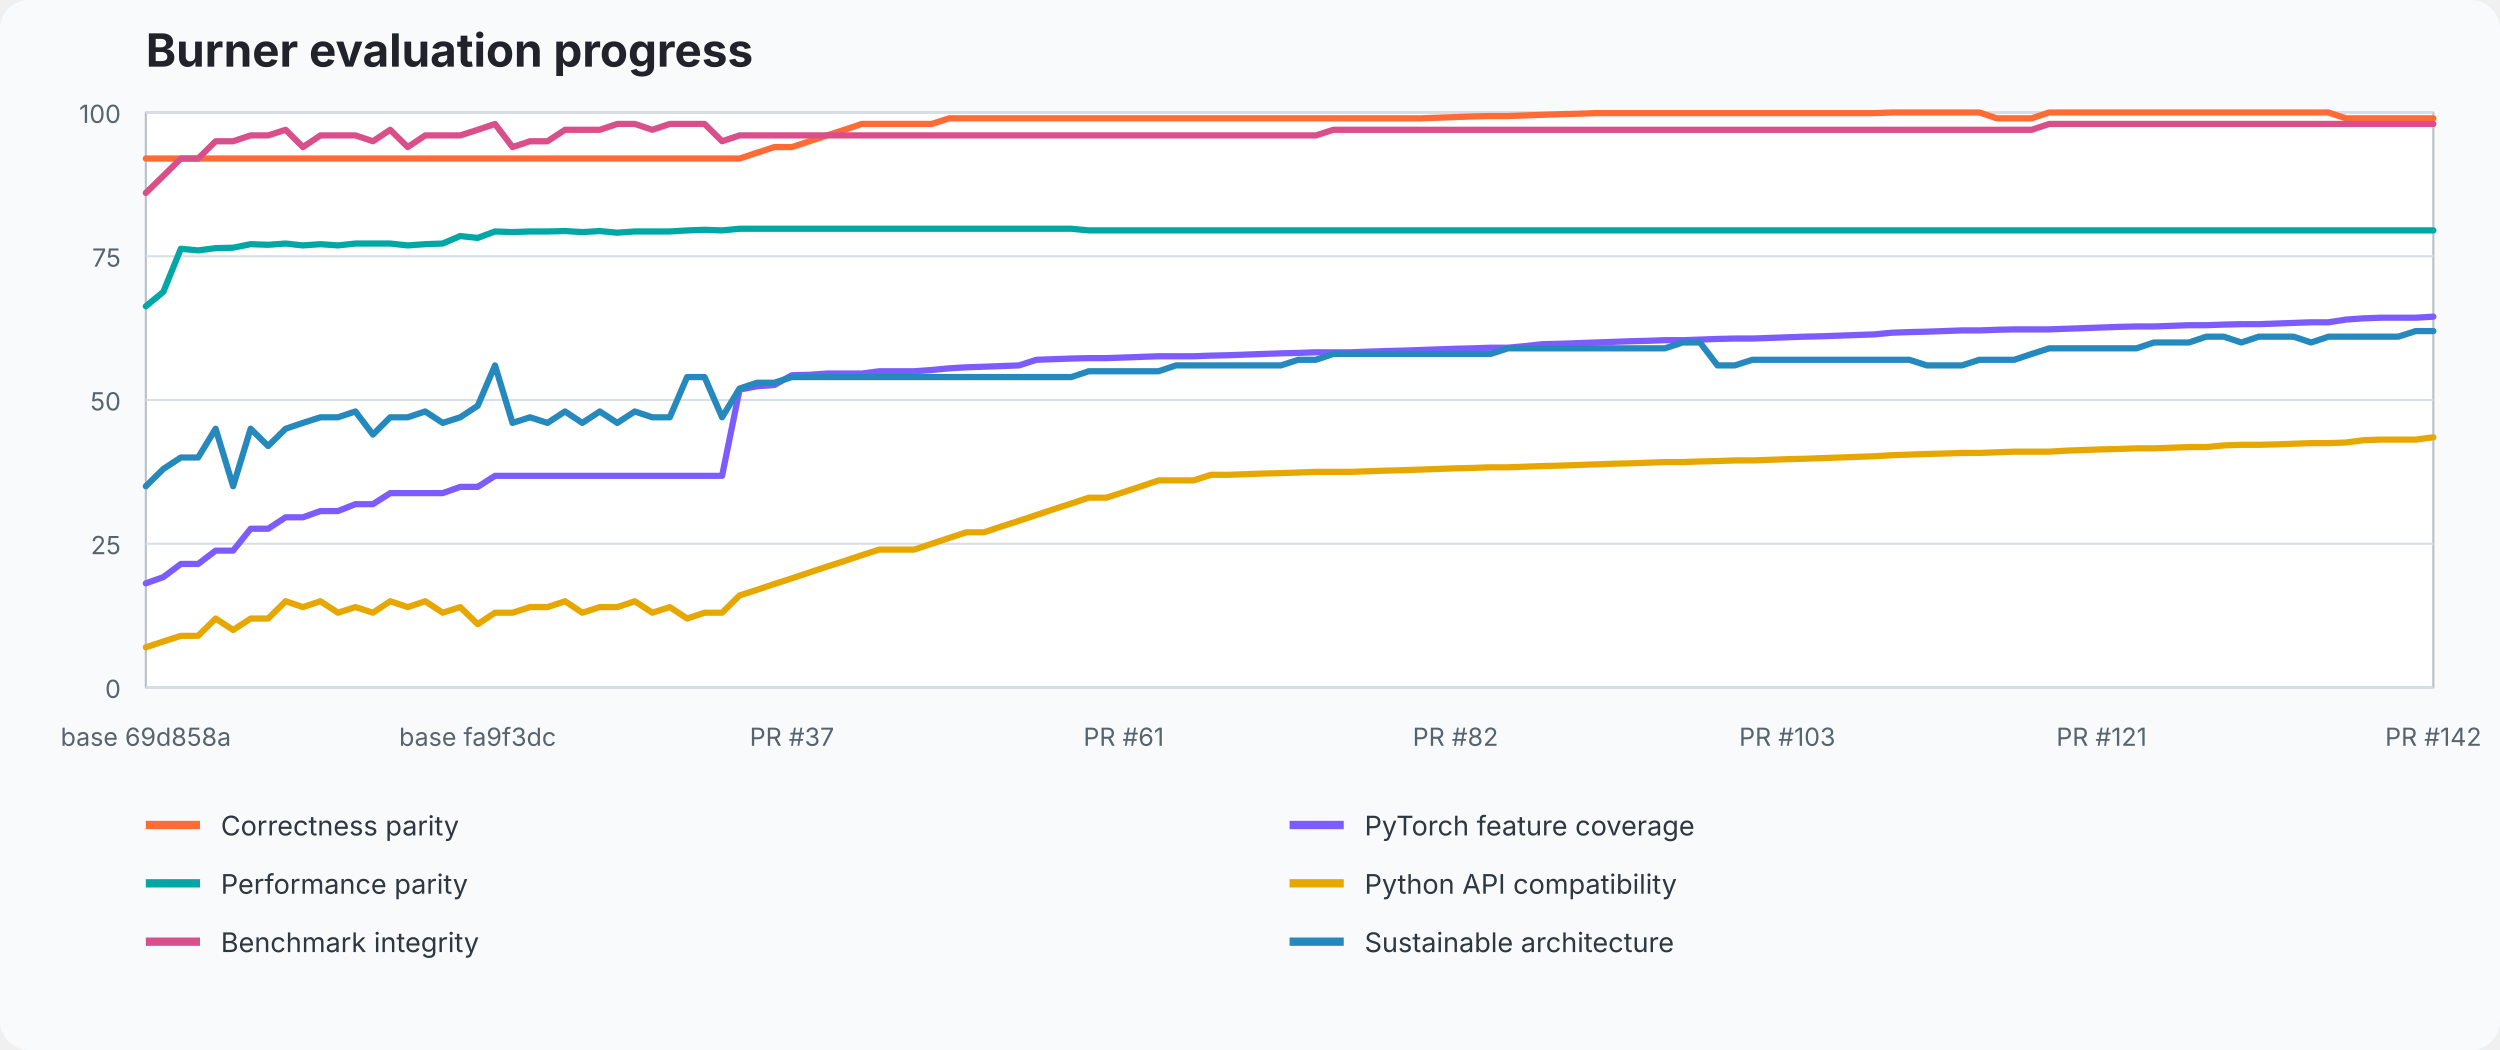
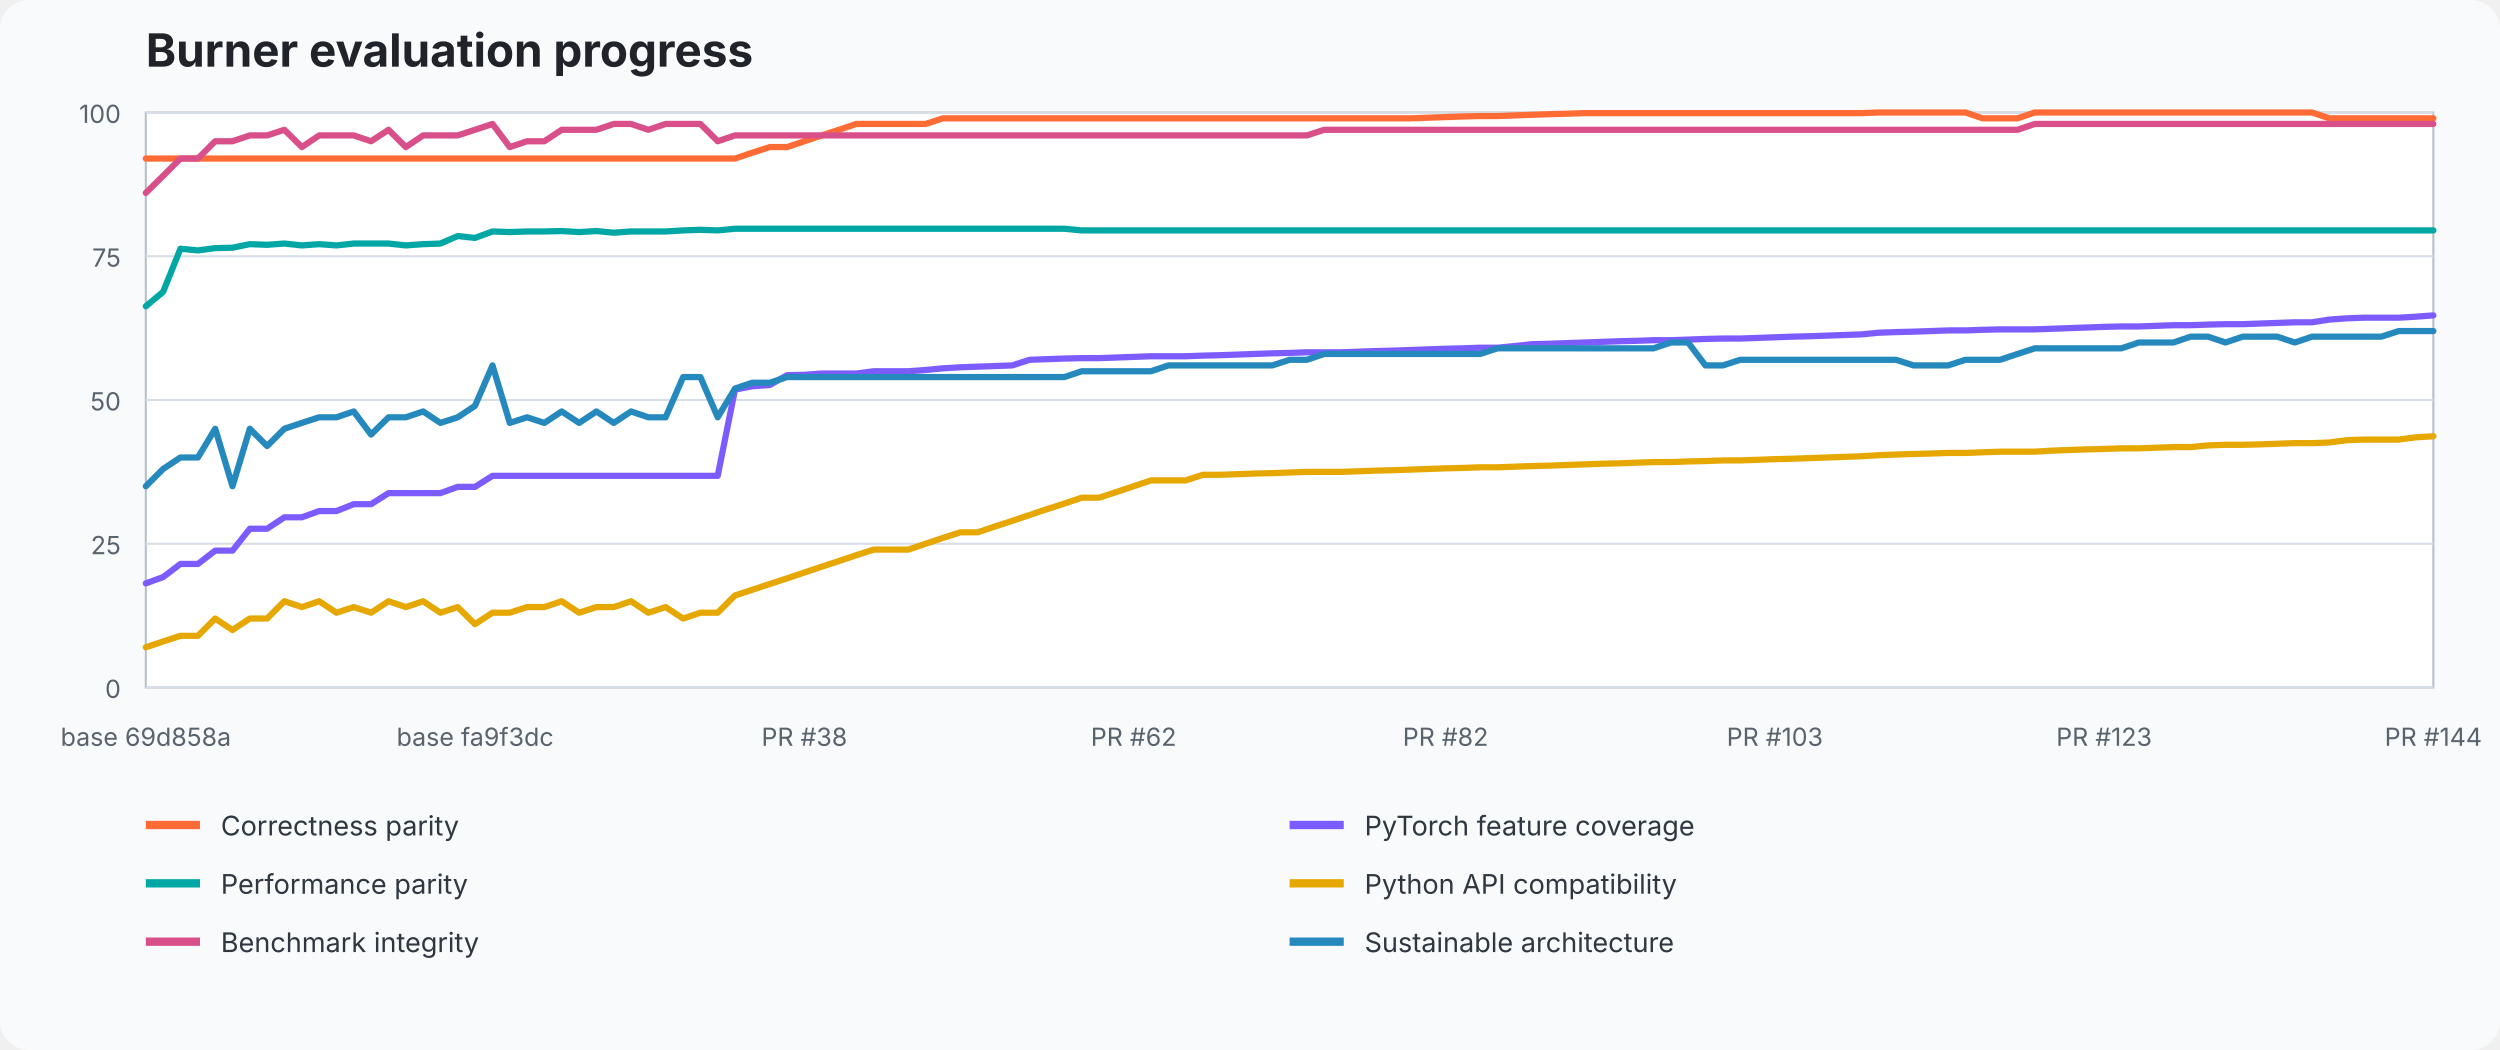
<svg xmlns="http://www.w3.org/2000/svg" width="1200" height="504" viewBox="0 0 1200 504" role="img" aria-labelledby="title desc">
  <style>text{font-family:ui-sans-serif,system-ui,-apple-system,BlinkMacSystemFont,"Segoe UI",sans-serif}.title{font-size:22px;font-weight:700;fill:#20242a}.axis{font-size:12px;fill:#59636e}.legend{font-size:13px;fill:#2f3740}.grid{stroke:#d8dee5;stroke-width:1}.plot{fill:#fff;stroke:#b7c0ca}</style>
  <rect width="100%" height="100%" fill="#f8fafc" rx="14" />
  <text x="70" y="32" class="title">Burner evaluation progress</text>
  <rect x="70" y="54" width="1098" height="276" class="plot" />
  <line x1="70" y1="330" x2="1168" y2="330" class="grid" />
  <text x="58" y="335" text-anchor="end" class="axis">0</text>
  <line x1="70" y1="261" x2="1168" y2="261" class="grid" />
  <text x="58" y="266" text-anchor="end" class="axis">25</text>
  <line x1="70" y1="192" x2="1168" y2="192" class="grid" />
  <text x="58" y="197" text-anchor="end" class="axis">50</text>
  <line x1="70" y1="123" x2="1168" y2="123" class="grid" />
  <text x="58" y="128" text-anchor="end" class="axis">75</text>
  <line x1="70" y1="54" x2="1168" y2="54" class="grid" />
  <text x="58" y="59" text-anchor="end" class="axis">100</text>
-   <polyline points="70.0,76.1 78.4,76.1 86.8,76.1 95.1,76.1 103.5,76.1 111.9,76.1 120.3,76.1 128.7,76.1 137.1,76.1 145.4,76.1 153.8,76.1 162.2,76.1 170.6,76.1 179.0,76.1 187.3,76.1 195.7,76.1 204.1,76.1 212.5,76.1 220.9,76.1 229.3,76.1 237.6,76.1 246.0,76.1 254.4,76.1 262.8,76.1 271.2,76.1 279.5,76.1 287.9,76.1 296.3,76.1 304.7,76.1 313.1,76.1 321.5,76.1 329.8,76.1 338.2,76.1 346.6,76.1 355.0,76.1 363.4,73.3 371.7,70.6 380.1,70.6 388.5,67.8 396.9,65.0 405.3,62.3 413.6,59.5 422.0,59.5 430.4,59.5 438.8,59.5 447.2,59.5 455.6,56.8 463.9,56.8 472.3,56.8 480.7,56.8 489.1,56.8 497.5,56.8 505.8,56.8 514.2,56.8 522.6,56.8 531.0,56.8 539.4,56.8 547.8,56.8 556.1,56.8 564.5,56.8 572.9,56.8 581.3,56.8 589.7,56.8 598.0,56.8 606.4,56.8 614.8,56.8 623.2,56.8 631.6,56.8 640.0,56.8 648.3,56.8 656.7,56.8 665.1,56.8 673.5,56.8 681.9,56.8 690.2,56.5 698.6,56.2 707.0,55.9 715.4,55.7 723.8,55.7 732.2,55.4 740.5,55.1 748.9,54.8 757.3,54.6 765.7,54.3 774.1,54.3 782.4,54.3 790.8,54.3 799.2,54.3 807.6,54.3 816.0,54.3 824.4,54.3 832.7,54.3 841.1,54.3 849.5,54.3 857.9,54.3 866.3,54.3 874.6,54.3 883.0,54.3 891.4,54.3 899.8,54.3 908.2,54.0 916.5,54.0 924.9,54.0 933.3,54.0 941.7,54.0 950.1,54.0 958.5,56.8 966.8,56.8 975.2,56.8 983.6,54.0 992.0,54.0 1000.4,54.0 1008.7,54.0 1017.1,54.0 1025.5,54.0 1033.9,54.0 1042.3,54.0 1050.7,54.0 1059.0,54.0 1067.4,54.0 1075.8,54.0 1084.2,54.0 1092.6,54.0 1100.9,54.0 1109.3,54.0 1117.7,54.0 1126.1,56.8 1134.5,56.8 1142.9,56.8 1151.2,56.8 1159.6,56.8 1168.0,56.8" fill="none" stroke="#ff6b35" stroke-width="3" stroke-linejoin="round" stroke-linecap="round" />
-   <polyline points="70.0,280.0 78.4,277.0 86.8,270.7 95.1,270.7 103.5,264.3 111.9,264.3 120.3,253.8 128.7,253.8 137.1,248.3 145.4,248.3 153.8,245.3 162.2,245.3 170.6,242.0 179.0,242.0 187.3,236.7 195.7,236.7 204.1,236.7 212.5,236.7 220.9,233.7 229.3,233.7 237.6,228.4 246.0,228.4 254.4,228.4 262.8,228.4 271.2,228.4 279.5,228.4 287.9,228.4 296.3,228.4 304.7,228.4 313.1,228.4 321.5,228.4 329.8,228.4 338.2,228.4 346.6,228.4 355.0,187.0 363.4,185.4 371.7,184.8 380.1,180.1 388.5,179.9 396.9,179.3 405.3,179.3 413.6,179.3 422.0,178.2 430.4,178.2 438.8,178.2 447.2,177.6 455.6,176.8 463.9,176.3 472.3,176.0 480.7,175.7 489.1,175.4 497.5,172.7 505.8,172.4 514.2,172.1 522.6,171.9 531.0,171.9 539.4,171.6 547.8,171.3 556.1,171.0 564.5,171.0 572.9,171.0 581.3,170.7 589.7,170.5 598.0,170.2 606.4,169.9 614.8,169.6 623.2,169.4 631.6,169.1 640.0,169.1 648.3,169.1 656.7,168.8 665.1,168.5 673.5,168.3 681.9,168.0 690.2,167.7 698.6,167.4 707.0,167.2 715.4,166.9 723.8,166.9 732.2,166.1 740.5,165.2 748.9,165.0 757.3,164.7 765.7,164.4 774.1,164.1 782.4,163.8 790.8,163.6 799.2,163.3 807.6,163.3 816.0,163.0 824.4,162.7 832.7,162.5 841.1,162.5 849.5,162.2 857.9,161.9 866.3,161.6 874.6,161.4 883.0,161.1 891.4,160.8 899.8,160.5 908.2,159.7 916.5,159.4 924.9,159.2 933.3,158.9 941.7,158.6 950.1,158.6 958.5,158.3 966.8,158.1 975.2,158.1 983.6,158.1 992.0,157.8 1000.4,157.5 1008.7,157.2 1017.1,156.9 1025.5,156.7 1033.9,156.7 1042.3,156.4 1050.7,156.1 1059.0,156.1 1067.4,155.8 1075.8,155.6 1084.2,155.6 1092.6,155.3 1100.9,155.0 1109.3,154.7 1117.7,154.7 1126.1,153.4 1134.5,152.8 1142.9,152.5 1151.2,152.5 1159.6,152.5 1168.0,152.0" fill="none" stroke="#7c5cff" stroke-width="3" stroke-linejoin="round" stroke-linecap="round" />
-   <polyline points="70.0,147.0 78.4,140.1 86.8,119.4 95.1,120.2 103.5,119.1 111.9,118.9 120.3,117.2 128.7,117.5 137.1,116.9 145.4,117.8 153.8,117.2 162.2,117.8 170.6,116.9 179.0,116.9 187.3,116.9 195.7,117.8 204.1,117.2 212.5,116.9 220.9,113.3 229.3,114.2 237.6,111.1 246.0,111.4 254.4,111.1 262.8,111.1 271.2,110.9 279.5,111.4 287.9,110.9 296.3,111.7 304.7,111.1 313.1,111.1 321.5,111.1 329.8,110.6 338.2,110.3 346.6,110.6 355.0,109.8 363.4,109.8 371.7,109.8 380.1,109.8 388.5,109.8 396.9,109.8 405.3,109.8 413.6,109.8 422.0,109.8 430.4,109.8 438.8,109.8 447.2,109.8 455.6,109.8 463.9,109.8 472.3,109.8 480.7,109.8 489.1,109.8 497.5,109.8 505.8,109.8 514.2,109.8 522.6,110.6 531.0,110.6 539.4,110.6 547.8,110.6 556.1,110.6 564.5,110.6 572.9,110.6 581.3,110.6 589.7,110.6 598.0,110.6 606.4,110.6 614.8,110.6 623.2,110.6 631.6,110.6 640.0,110.6 648.3,110.6 656.7,110.6 665.1,110.6 673.5,110.6 681.9,110.6 690.2,110.6 698.6,110.6 707.0,110.6 715.4,110.6 723.8,110.6 732.2,110.6 740.5,110.6 748.9,110.6 757.3,110.6 765.7,110.6 774.1,110.6 782.4,110.6 790.8,110.6 799.2,110.6 807.6,110.6 816.0,110.6 824.4,110.6 832.7,110.6 841.1,110.6 849.5,110.6 857.9,110.6 866.3,110.6 874.6,110.6 883.0,110.6 891.4,110.6 899.8,110.6 908.2,110.6 916.5,110.6 924.9,110.6 933.3,110.6 941.7,110.6 950.1,110.6 958.5,110.6 966.8,110.6 975.2,110.6 983.6,110.6 992.0,110.6 1000.4,110.6 1008.7,110.6 1017.1,110.6 1025.5,110.6 1033.9,110.6 1042.3,110.6 1050.7,110.6 1059.0,110.6 1067.4,110.6 1075.8,110.6 1084.2,110.6 1092.6,110.6 1100.9,110.6 1109.3,110.6 1117.7,110.6 1126.1,110.6 1134.5,110.6 1142.9,110.6 1151.2,110.6 1159.6,110.6 1168.0,110.6" fill="none" stroke="#00a7a5" stroke-width="3" stroke-linejoin="round" stroke-linecap="round" />
-   <polyline points="70.0,310.7 78.4,307.9 86.8,305.2 95.1,305.2 103.5,296.9 111.9,302.4 120.3,296.9 128.7,296.9 137.1,288.6 145.4,291.4 153.8,288.6 162.2,294.1 170.6,291.4 179.0,294.1 187.3,288.6 195.7,291.4 204.1,288.6 212.5,294.1 220.9,291.4 229.3,299.6 237.6,294.1 246.0,294.1 254.4,291.4 262.8,291.4 271.2,288.6 279.5,294.1 287.9,291.4 296.3,291.4 304.7,288.6 313.1,294.1 321.5,291.4 329.8,296.9 338.2,294.1 346.6,294.1 355.0,285.8 363.4,283.1 371.7,280.3 380.1,277.6 388.5,274.8 396.9,272.0 405.3,269.3 413.6,266.5 422.0,263.8 430.4,263.8 438.8,263.8 447.2,261.0 455.6,258.2 463.9,255.5 472.3,255.5 480.7,252.7 489.1,250.0 497.5,247.2 505.8,244.4 514.2,241.7 522.6,238.9 531.0,238.9 539.4,236.2 547.8,233.4 556.1,230.6 564.5,230.6 572.9,230.6 581.3,227.9 589.7,227.9 598.0,227.6 606.4,227.3 614.8,227.1 623.2,226.8 631.6,226.5 640.0,226.5 648.3,226.5 656.7,226.2 665.1,225.9 673.5,225.7 681.9,225.4 690.2,225.1 698.6,224.8 707.0,224.6 715.4,224.3 723.8,224.3 732.2,224.0 740.5,223.7 748.9,223.5 757.3,223.2 765.7,222.9 774.1,222.6 782.4,222.4 790.8,222.1 799.2,221.8 807.6,221.8 816.0,221.5 824.4,221.3 832.7,221.0 841.1,221.0 849.5,220.7 857.9,220.4 866.3,220.2 874.6,219.9 883.0,219.6 891.4,219.3 899.8,219.0 908.2,218.5 916.5,218.2 924.9,217.9 933.3,217.7 941.7,217.4 950.1,217.4 958.5,217.1 966.8,216.8 975.2,216.8 983.6,216.8 992.0,216.3 1000.4,216.0 1008.7,215.7 1017.1,215.5 1025.5,215.2 1033.9,215.2 1042.3,214.9 1050.7,214.6 1059.0,214.6 1067.4,213.8 1075.8,213.5 1084.2,213.5 1092.6,213.3 1100.9,213.0 1109.3,212.7 1117.7,212.7 1126.1,212.4 1134.5,211.3 1142.9,211.0 1151.2,211.0 1159.6,211.0 1168.0,209.9" fill="none" stroke="#e6a700" stroke-width="3" stroke-linejoin="round" stroke-linecap="round" />
-   <polyline points="70.0,92.6 78.4,84.4 86.8,76.1 95.1,76.1 103.5,67.8 111.9,67.8 120.3,65.0 128.7,65.0 137.1,62.3 145.4,70.6 153.8,65.0 162.2,65.0 170.6,65.0 179.0,67.8 187.3,62.3 195.7,70.6 204.1,65.0 212.5,65.0 220.9,65.0 229.3,62.3 237.6,59.5 246.0,70.6 254.4,67.8 262.8,67.8 271.2,62.3 279.5,62.3 287.9,62.3 296.3,59.5 304.7,59.5 313.1,62.3 321.5,59.5 329.8,59.5 338.2,59.5 346.6,67.8 355.0,65.0 363.4,65.0 371.7,65.0 380.1,65.0 388.5,65.0 396.9,65.0 405.3,65.0 413.6,65.0 422.0,65.0 430.4,65.0 438.8,65.0 447.2,65.0 455.6,65.0 463.9,65.0 472.3,65.0 480.7,65.0 489.1,65.0 497.5,65.0 505.8,65.0 514.2,65.0 522.6,65.0 531.0,65.0 539.4,65.0 547.8,65.0 556.1,65.0 564.5,65.0 572.9,65.0 581.3,65.0 589.7,65.0 598.0,65.0 606.4,65.0 614.8,65.0 623.2,65.0 631.6,65.0 640.0,62.3 648.3,62.3 656.7,62.3 665.1,62.3 673.5,62.3 681.9,62.3 690.2,62.3 698.6,62.3 707.0,62.3 715.4,62.3 723.8,62.3 732.2,62.3 740.5,62.3 748.9,62.3 757.3,62.3 765.7,62.3 774.1,62.3 782.4,62.3 790.8,62.3 799.2,62.3 807.6,62.3 816.0,62.3 824.4,62.3 832.7,62.3 841.1,62.3 849.5,62.3 857.9,62.3 866.3,62.3 874.6,62.3 883.0,62.3 891.4,62.3 899.8,62.3 908.2,62.3 916.5,62.3 924.9,62.3 933.3,62.3 941.7,62.3 950.1,62.3 958.5,62.3 966.8,62.3 975.2,62.3 983.6,59.5 992.0,59.5 1000.4,59.5 1008.7,59.5 1017.1,59.5 1025.5,59.5 1033.9,59.5 1042.3,59.5 1050.7,59.5 1059.0,59.5 1067.4,59.5 1075.8,59.5 1084.2,59.5 1092.6,59.5 1100.9,59.5 1109.3,59.5 1117.7,59.5 1126.1,59.5 1134.5,59.5 1142.9,59.5 1151.2,59.5 1159.6,59.5 1168.0,59.5" fill="none" stroke="#d94f8a" stroke-width="3" stroke-linejoin="round" stroke-linecap="round" />
-   <polyline points="70.0,233.4 78.4,225.1 86.8,219.6 95.1,219.6 103.5,205.8 111.9,233.4 120.3,205.8 128.7,214.1 137.1,205.8 145.4,203.0 153.8,200.3 162.2,200.3 170.6,197.5 179.0,208.6 187.3,200.3 195.7,200.3 204.1,197.5 212.5,203.0 220.9,200.3 229.3,194.8 237.6,175.4 246.0,203.0 254.4,200.3 262.8,203.0 271.2,197.5 279.5,203.0 287.9,197.5 296.3,203.0 304.7,197.5 313.1,200.3 321.5,200.3 329.8,181.0 338.2,181.0 346.6,200.3 355.0,186.5 363.4,183.7 371.7,183.7 380.1,181.0 388.5,181.0 396.9,181.0 405.3,181.0 413.6,181.0 422.0,181.0 430.4,181.0 438.8,181.0 447.2,181.0 455.6,181.0 463.9,181.0 472.3,181.0 480.7,181.0 489.1,181.0 497.5,181.0 505.8,181.0 514.2,181.0 522.6,178.2 531.0,178.2 539.4,178.2 547.8,178.2 556.1,178.2 564.5,175.4 572.9,175.4 581.3,175.4 589.7,175.4 598.0,175.4 606.4,175.4 614.8,175.4 623.2,172.7 631.6,172.7 640.0,169.9 648.3,169.9 656.7,169.9 665.1,169.9 673.5,169.9 681.9,169.9 690.2,169.9 698.6,169.9 707.0,169.9 715.4,169.9 723.8,167.2 732.2,167.2 740.5,167.2 748.9,167.2 757.3,167.2 765.7,167.2 774.1,167.2 782.4,167.2 790.8,167.2 799.2,167.2 807.6,164.4 816.0,164.4 824.4,175.4 832.7,175.4 841.1,172.7 849.5,172.7 857.9,172.7 866.3,172.7 874.6,172.7 883.0,172.7 891.4,172.7 899.8,172.7 908.2,172.7 916.5,172.7 924.9,175.4 933.3,175.4 941.7,175.4 950.1,172.7 958.5,172.7 966.8,172.7 975.2,169.9 983.6,167.2 992.0,167.2 1000.4,167.2 1008.7,167.2 1017.1,167.2 1025.5,167.2 1033.9,164.4 1042.3,164.4 1050.7,164.4 1059.0,161.6 1067.4,161.6 1075.8,164.4 1084.2,161.6 1092.6,161.6 1100.9,161.6 1109.3,164.4 1117.7,161.6 1126.1,161.6 1134.5,161.6 1142.9,161.6 1151.2,161.6 1159.6,158.9 1168.0,158.9" fill="none" stroke="#2589bd" stroke-width="3" stroke-linejoin="round" stroke-linecap="round" />
+   <polyline points="70.0,76.1 78.3,76.1 86.6,76.1 95.0,76.1 103.3,76.1 111.6,76.1 119.9,76.1 128.2,76.1 136.5,76.1 144.9,76.1 153.2,76.1 161.5,76.1 169.8,76.1 178.1,76.1 186.5,76.1 194.8,76.1 203.1,76.1 211.4,76.1 219.7,76.1 228.0,76.1 236.4,76.1 244.7,76.1 253.0,76.1 261.3,76.1 269.6,76.1 278.0,76.1 286.3,76.1 294.6,76.1 302.9,76.1 311.2,76.1 319.5,76.1 327.9,76.1 336.2,76.1 344.5,76.1 352.8,76.1 361.1,73.3 369.5,70.6 377.8,70.6 386.1,67.8 394.4,65.0 402.7,62.3 411.0,59.5 419.4,59.5 427.7,59.5 436.0,59.5 444.3,59.5 452.6,56.8 461.0,56.8 469.3,56.8 477.6,56.8 485.9,56.8 494.2,56.8 502.5,56.8 510.9,56.8 519.2,56.8 527.5,56.8 535.8,56.8 544.1,56.8 552.5,56.8 560.8,56.8 569.1,56.8 577.4,56.8 585.7,56.8 594.0,56.8 602.4,56.8 610.7,56.8 619.0,56.8 627.3,56.8 635.6,56.8 644.0,56.8 652.3,56.8 660.6,56.8 668.9,56.8 677.2,56.8 685.5,56.5 693.9,56.2 702.2,55.9 710.5,55.7 718.8,55.7 727.1,55.4 735.5,55.1 743.8,54.8 752.1,54.6 760.4,54.3 768.7,54.3 777.0,54.3 785.4,54.3 793.7,54.3 802.0,54.3 810.3,54.3 818.6,54.3 827.0,54.3 835.3,54.3 843.6,54.3 851.9,54.3 860.2,54.3 868.5,54.3 876.9,54.3 885.2,54.3 893.5,54.3 901.8,54.0 910.1,54.0 918.5,54.0 926.8,54.0 935.1,54.0 943.4,54.0 951.7,56.8 960.0,56.8 968.4,56.8 976.7,54.0 985.0,54.0 993.3,54.0 1001.6,54.0 1010.0,54.0 1018.3,54.0 1026.6,54.0 1034.9,54.0 1043.2,54.0 1051.5,54.0 1059.9,54.0 1068.2,54.0 1076.5,54.0 1084.8,54.0 1093.1,54.0 1101.5,54.0 1109.8,54.0 1118.1,56.8 1126.4,56.8 1134.7,56.8 1143.0,56.8 1151.4,56.8 1159.7,56.8 1168.0,56.8" fill="none" stroke="#ff6b35" stroke-width="3" stroke-linejoin="round" stroke-linecap="round" />
+   <polyline points="70.0,280.0 78.3,277.0 86.6,270.7 95.0,270.7 103.3,264.3 111.6,264.3 119.9,253.8 128.2,253.8 136.5,248.3 144.9,248.3 153.2,245.3 161.5,245.3 169.8,242.0 178.1,242.0 186.5,236.7 194.8,236.7 203.1,236.7 211.4,236.7 219.7,233.7 228.0,233.7 236.4,228.4 244.7,228.4 253.0,228.4 261.3,228.4 269.6,228.4 278.0,228.4 286.3,228.4 294.6,228.4 302.9,228.4 311.2,228.4 319.5,228.4 327.9,228.4 336.2,228.4 344.5,228.4 352.8,187.0 361.1,185.4 369.5,184.8 377.8,180.1 386.1,179.9 394.4,179.3 402.7,179.3 411.0,179.3 419.4,178.2 427.7,178.2 436.0,178.2 444.3,177.6 452.6,176.8 461.0,176.3 469.3,176.0 477.6,175.7 485.9,175.4 494.2,172.7 502.5,172.4 510.9,172.1 519.2,171.9 527.5,171.9 535.8,171.6 544.1,171.3 552.5,171.0 560.8,171.0 569.1,171.0 577.4,170.7 585.7,170.5 594.0,170.2 602.4,169.9 610.7,169.6 619.0,169.4 627.3,169.1 635.6,169.1 644.0,169.1 652.3,168.8 660.6,168.5 668.9,168.3 677.2,168.0 685.5,167.7 693.9,167.4 702.2,167.2 710.5,166.9 718.8,166.9 727.1,166.1 735.5,165.2 743.8,165.0 752.1,164.7 760.4,164.4 768.7,164.1 777.0,163.8 785.4,163.6 793.7,163.3 802.0,163.3 810.3,163.0 818.6,162.7 827.0,162.5 835.3,162.5 843.6,162.2 851.9,161.9 860.2,161.6 868.5,161.4 876.9,161.1 885.2,160.8 893.5,160.5 901.8,159.7 910.1,159.4 918.5,159.2 926.8,158.9 935.1,158.6 943.4,158.6 951.7,158.3 960.0,158.1 968.4,158.1 976.7,158.1 985.0,157.8 993.3,157.5 1001.6,157.2 1010.0,156.9 1018.3,156.7 1026.6,156.7 1034.9,156.4 1043.2,156.1 1051.5,156.1 1059.9,155.8 1068.2,155.6 1076.5,155.6 1084.8,155.3 1093.1,155.0 1101.5,154.7 1109.8,154.7 1118.1,153.4 1126.4,152.8 1134.7,152.5 1143.0,152.5 1151.4,152.5 1159.7,152.0 1168.0,151.4" fill="none" stroke="#7c5cff" stroke-width="3" stroke-linejoin="round" stroke-linecap="round" />
+   <polyline points="70.0,147.0 78.3,140.1 86.6,119.4 95.0,120.2 103.3,119.1 111.6,118.9 119.9,117.2 128.2,117.5 136.5,116.9 144.9,117.8 153.2,117.2 161.5,117.8 169.8,116.9 178.1,116.9 186.5,116.9 194.8,117.8 203.1,117.2 211.4,116.9 219.7,113.3 228.0,114.2 236.4,111.1 244.7,111.4 253.0,111.1 261.3,111.1 269.6,110.9 278.0,111.4 286.3,110.9 294.6,111.7 302.9,111.1 311.2,111.1 319.5,111.1 327.9,110.6 336.2,110.3 344.5,110.6 352.8,109.8 361.1,109.8 369.5,109.8 377.8,109.8 386.1,109.8 394.4,109.8 402.7,109.8 411.0,109.8 419.4,109.8 427.7,109.8 436.0,109.8 444.3,109.8 452.6,109.8 461.0,109.8 469.3,109.8 477.6,109.8 485.9,109.8 494.2,109.8 502.5,109.8 510.9,109.8 519.2,110.6 527.5,110.6 535.8,110.6 544.1,110.6 552.5,110.6 560.8,110.6 569.1,110.6 577.4,110.6 585.7,110.6 594.0,110.6 602.4,110.6 610.7,110.6 619.0,110.6 627.3,110.6 635.6,110.6 644.0,110.6 652.3,110.6 660.6,110.6 668.9,110.6 677.2,110.6 685.5,110.6 693.9,110.6 702.2,110.6 710.5,110.6 718.8,110.6 727.1,110.6 735.5,110.6 743.8,110.6 752.1,110.6 760.4,110.6 768.7,110.6 777.0,110.6 785.4,110.6 793.7,110.6 802.0,110.6 810.3,110.6 818.6,110.6 827.0,110.6 835.3,110.6 843.6,110.6 851.9,110.6 860.2,110.6 868.5,110.6 876.9,110.6 885.2,110.6 893.5,110.6 901.8,110.6 910.1,110.6 918.5,110.6 926.8,110.6 935.1,110.6 943.4,110.6 951.7,110.6 960.0,110.6 968.4,110.6 976.7,110.6 985.0,110.6 993.3,110.6 1001.6,110.6 1010.0,110.6 1018.3,110.6 1026.6,110.6 1034.9,110.6 1043.2,110.6 1051.5,110.6 1059.9,110.6 1068.2,110.6 1076.5,110.6 1084.8,110.6 1093.1,110.6 1101.5,110.6 1109.8,110.6 1118.1,110.6 1126.4,110.6 1134.7,110.6 1143.0,110.6 1151.4,110.6 1159.7,110.6 1168.0,110.6" fill="none" stroke="#00a7a5" stroke-width="3" stroke-linejoin="round" stroke-linecap="round" />
+   <polyline points="70.0,310.7 78.3,307.9 86.6,305.2 95.0,305.2 103.3,296.9 111.6,302.4 119.9,296.9 128.2,296.9 136.5,288.6 144.9,291.4 153.2,288.6 161.5,294.1 169.8,291.4 178.1,294.1 186.5,288.6 194.8,291.4 203.1,288.6 211.4,294.1 219.7,291.4 228.0,299.6 236.4,294.1 244.7,294.1 253.0,291.4 261.3,291.4 269.6,288.6 278.0,294.1 286.3,291.4 294.6,291.4 302.9,288.6 311.2,294.1 319.5,291.4 327.9,296.9 336.2,294.1 344.5,294.1 352.8,285.8 361.1,283.1 369.5,280.3 377.8,277.6 386.1,274.8 394.4,272.0 402.7,269.3 411.0,266.5 419.4,263.8 427.7,263.8 436.0,263.8 444.3,261.0 452.6,258.2 461.0,255.5 469.3,255.5 477.6,252.7 485.9,250.0 494.2,247.2 502.5,244.4 510.9,241.7 519.2,238.9 527.5,238.9 535.8,236.2 544.1,233.4 552.5,230.6 560.8,230.6 569.1,230.6 577.4,227.9 585.7,227.9 594.0,227.6 602.4,227.3 610.7,227.1 619.0,226.8 627.3,226.5 635.6,226.5 644.0,226.5 652.3,226.2 660.6,225.9 668.9,225.7 677.2,225.4 685.5,225.1 693.9,224.8 702.2,224.6 710.5,224.3 718.8,224.3 727.1,224.0 735.5,223.7 743.8,223.5 752.1,223.2 760.4,222.9 768.7,222.6 777.0,222.4 785.4,222.1 793.7,221.8 802.0,221.8 810.3,221.5 818.6,221.3 827.0,221.0 835.3,221.0 843.6,220.7 851.9,220.4 860.2,220.2 868.5,219.9 876.9,219.6 885.2,219.3 893.5,219.0 901.8,218.5 910.1,218.2 918.5,217.9 926.8,217.7 935.1,217.4 943.4,217.4 951.7,217.1 960.0,216.8 968.4,216.8 976.7,216.8 985.0,216.3 993.3,216.0 1001.6,215.7 1010.0,215.5 1018.3,215.2 1026.6,215.2 1034.9,214.9 1043.2,214.6 1051.5,214.6 1059.9,213.8 1068.2,213.5 1076.5,213.5 1084.8,213.3 1093.1,213.0 1101.5,212.7 1109.8,212.7 1118.1,212.4 1126.4,211.3 1134.7,211.0 1143.0,211.0 1151.4,211.0 1159.7,209.9 1168.0,209.4" fill="none" stroke="#e6a700" stroke-width="3" stroke-linejoin="round" stroke-linecap="round" />
+   <polyline points="70.0,92.6 78.3,84.4 86.6,76.1 95.0,76.1 103.3,67.8 111.6,67.8 119.9,65.0 128.2,65.0 136.5,62.3 144.9,70.6 153.2,65.0 161.5,65.0 169.8,65.0 178.1,67.8 186.5,62.3 194.8,70.6 203.1,65.0 211.4,65.0 219.7,65.0 228.0,62.3 236.4,59.5 244.7,70.6 253.0,67.8 261.3,67.8 269.6,62.3 278.0,62.3 286.3,62.3 294.6,59.5 302.9,59.5 311.2,62.3 319.5,59.5 327.9,59.5 336.2,59.5 344.5,67.8 352.8,65.0 361.1,65.0 369.5,65.0 377.8,65.0 386.1,65.0 394.4,65.0 402.7,65.0 411.0,65.0 419.4,65.0 427.7,65.0 436.0,65.0 444.3,65.0 452.6,65.0 461.0,65.0 469.3,65.0 477.6,65.0 485.9,65.0 494.2,65.0 502.5,65.0 510.9,65.0 519.2,65.0 527.5,65.0 535.8,65.0 544.1,65.0 552.5,65.0 560.8,65.0 569.1,65.0 577.4,65.0 585.7,65.0 594.0,65.0 602.4,65.0 610.7,65.0 619.0,65.0 627.3,65.0 635.6,62.3 644.0,62.3 652.3,62.3 660.6,62.3 668.9,62.3 677.2,62.3 685.5,62.3 693.9,62.3 702.2,62.3 710.5,62.3 718.8,62.3 727.1,62.3 735.5,62.3 743.8,62.3 752.1,62.3 760.4,62.3 768.7,62.3 777.0,62.3 785.4,62.3 793.7,62.3 802.0,62.3 810.3,62.3 818.6,62.3 827.0,62.3 835.3,62.3 843.6,62.3 851.9,62.3 860.2,62.3 868.5,62.3 876.9,62.3 885.2,62.3 893.5,62.3 901.8,62.3 910.1,62.3 918.5,62.3 926.8,62.3 935.1,62.3 943.4,62.3 951.7,62.3 960.0,62.3 968.4,62.3 976.7,59.5 985.0,59.5 993.3,59.5 1001.6,59.5 1010.0,59.5 1018.3,59.5 1026.6,59.5 1034.9,59.5 1043.2,59.5 1051.5,59.5 1059.9,59.5 1068.2,59.5 1076.5,59.5 1084.8,59.5 1093.1,59.5 1101.5,59.5 1109.8,59.5 1118.1,59.5 1126.4,59.5 1134.7,59.5 1143.0,59.5 1151.4,59.5 1159.7,59.5 1168.0,59.5" fill="none" stroke="#d94f8a" stroke-width="3" stroke-linejoin="round" stroke-linecap="round" />
+   <polyline points="70.0,233.4 78.3,225.1 86.6,219.6 95.0,219.6 103.3,205.8 111.6,233.4 119.9,205.8 128.2,214.1 136.5,205.8 144.9,203.0 153.2,200.3 161.5,200.3 169.8,197.5 178.1,208.6 186.5,200.3 194.8,200.3 203.1,197.5 211.4,203.0 219.7,200.3 228.0,194.8 236.4,175.4 244.7,203.0 253.0,200.3 261.3,203.0 269.6,197.5 278.0,203.0 286.3,197.5 294.6,203.0 302.9,197.5 311.2,200.3 319.5,200.3 327.9,181.0 336.2,181.0 344.5,200.3 352.8,186.5 361.1,183.7 369.5,183.7 377.8,181.0 386.1,181.0 394.4,181.0 402.7,181.0 411.0,181.0 419.4,181.0 427.7,181.0 436.0,181.0 444.3,181.0 452.6,181.0 461.0,181.0 469.3,181.0 477.6,181.0 485.9,181.0 494.2,181.0 502.5,181.0 510.9,181.0 519.2,178.2 527.5,178.2 535.8,178.2 544.1,178.2 552.5,178.2 560.8,175.4 569.1,175.4 577.4,175.4 585.7,175.4 594.0,175.4 602.4,175.4 610.7,175.4 619.0,172.7 627.3,172.7 635.6,169.9 644.0,169.9 652.3,169.9 660.6,169.9 668.9,169.9 677.2,169.9 685.5,169.9 693.9,169.9 702.2,169.9 710.5,169.9 718.8,167.2 727.1,167.2 735.5,167.2 743.8,167.2 752.1,167.2 760.4,167.2 768.7,167.2 777.0,167.2 785.4,167.2 793.7,167.2 802.0,164.4 810.3,164.4 818.6,175.4 827.0,175.4 835.3,172.7 843.6,172.7 851.9,172.7 860.2,172.7 868.5,172.7 876.9,172.7 885.2,172.7 893.5,172.7 901.8,172.7 910.1,172.7 918.5,175.4 926.8,175.4 935.1,175.4 943.4,172.7 951.7,172.7 960.0,172.7 968.4,169.9 976.7,167.2 985.0,167.2 993.3,167.2 1001.6,167.2 1010.0,167.2 1018.3,167.2 1026.6,164.4 1034.9,164.4 1043.2,164.4 1051.5,161.6 1059.9,161.6 1068.2,164.4 1076.5,161.6 1084.8,161.6 1093.1,161.6 1101.5,164.4 1109.8,161.6 1118.1,161.6 1126.4,161.6 1134.7,161.6 1143.0,161.6 1151.4,158.9 1159.7,158.9 1168.0,158.9" fill="none" stroke="#2589bd" stroke-width="3" stroke-linejoin="round" stroke-linecap="round" />
  <text x="70" y="358" text-anchor="middle" class="axis">base 69d858a</text>
-   <text x="229.252" y="358" text-anchor="middle" class="axis">base fa9f3dc</text>
-   <text x="380.122" y="358" text-anchor="middle" class="axis">PR #37</text>
-   <text x="539.374" y="358" text-anchor="middle" class="axis">PR #61</text>
-   <text x="698.626" y="358" text-anchor="middle" class="axis">PR #82</text>
-   <text x="857.878" y="358" text-anchor="middle" class="axis">PR #103</text>
-   <text x="1008.748" y="358" text-anchor="middle" class="axis">PR #121</text>
-   <text x="1168" y="358" text-anchor="middle" class="axis">PR #142</text>
+   <text x="228.045" y="358" text-anchor="middle" class="axis">base fa9f3dc</text>
+   <text x="386.091" y="358" text-anchor="middle" class="axis">PR #38</text>
+   <text x="544.136" y="358" text-anchor="middle" class="axis">PR #62</text>
+   <text x="693.864" y="358" text-anchor="middle" class="axis">PR #82</text>
+   <text x="851.909" y="358" text-anchor="middle" class="axis">PR #103</text>
+   <text x="1009.955" y="358" text-anchor="middle" class="axis">PR #123</text>
+   <text x="1168" y="358" text-anchor="middle" class="axis">PR #144</text>
  <line x1="70" y1="396" x2="96" y2="396" stroke="#ff6b35" stroke-width="4" />
  <text x="106" y="401" class="legend">Correctness parity</text>
  <line x1="619" y1="396" x2="645" y2="396" stroke="#7c5cff" stroke-width="4" />
  <text x="655" y="401" class="legend">PyTorch feature coverage</text>
  <line x1="70" y1="424" x2="96" y2="424" stroke="#00a7a5" stroke-width="4" />
  <text x="106" y="429" class="legend">Performance parity</text>
  <line x1="619" y1="424" x2="645" y2="424" stroke="#e6a700" stroke-width="4" />
  <text x="655" y="429" class="legend">Python API compatibility</text>
  <line x1="70" y1="452" x2="96" y2="452" stroke="#d94f8a" stroke-width="4" />
  <text x="106" y="457" class="legend">Benchmark integrity</text>
  <line x1="619" y1="452" x2="645" y2="452" stroke="#2589bd" stroke-width="4" />
  <text x="655" y="457" class="legend">Sustainable architecture</text>
</svg>
